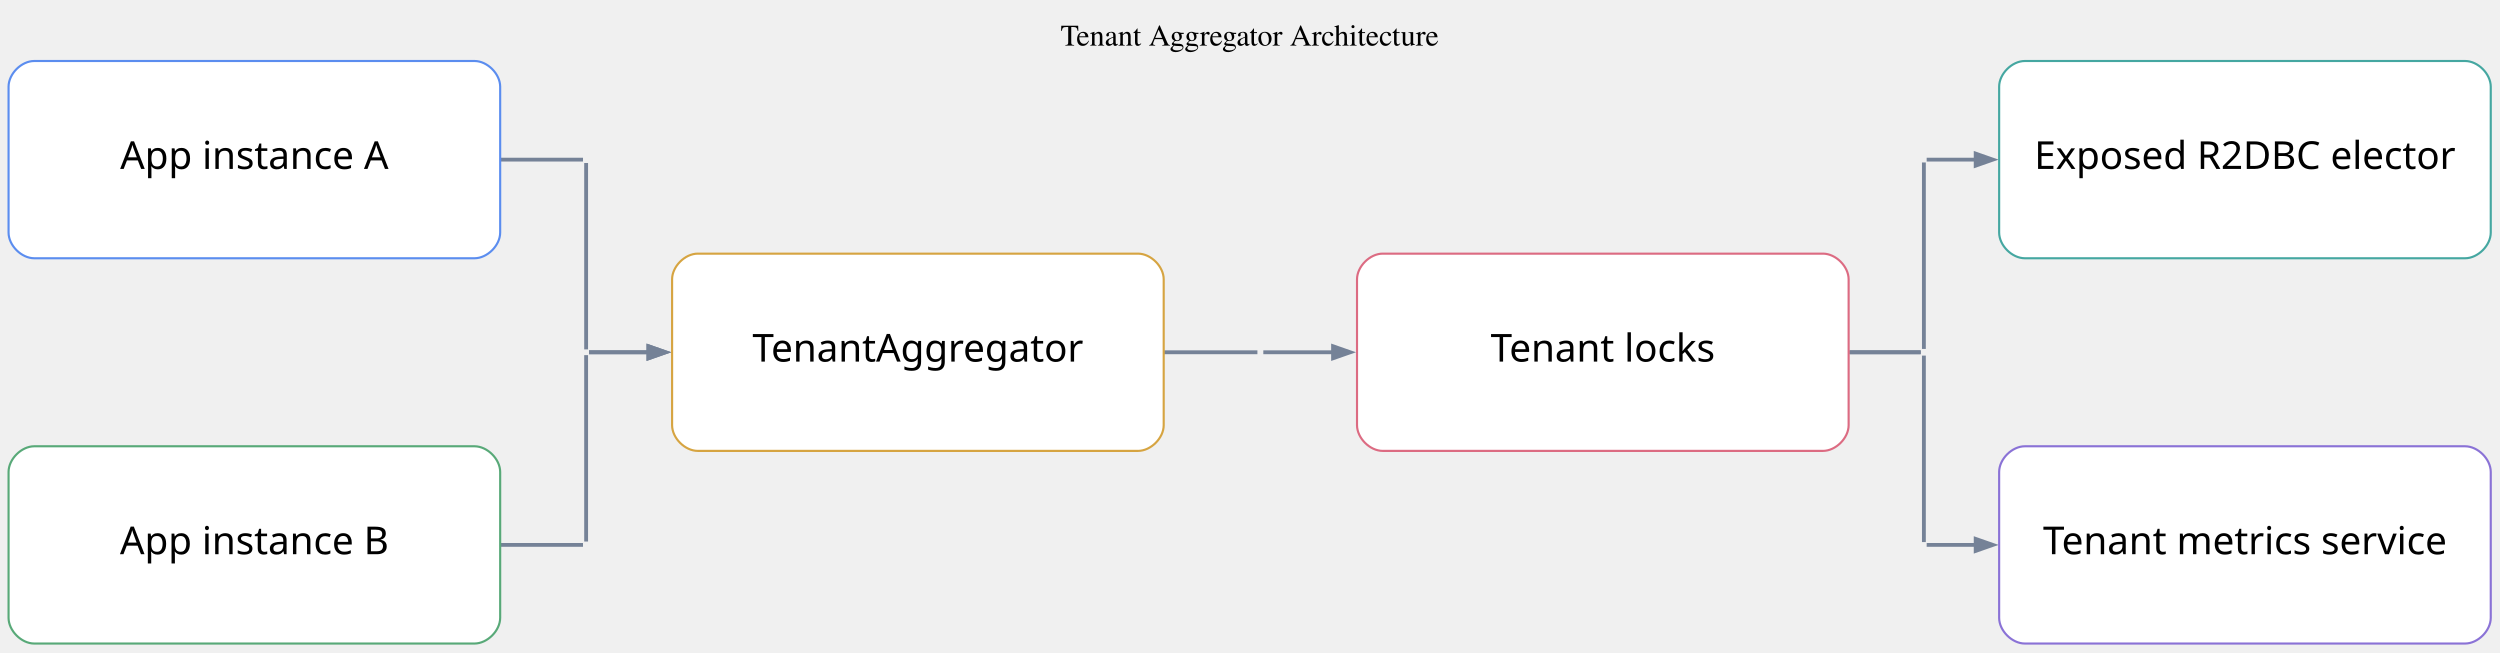
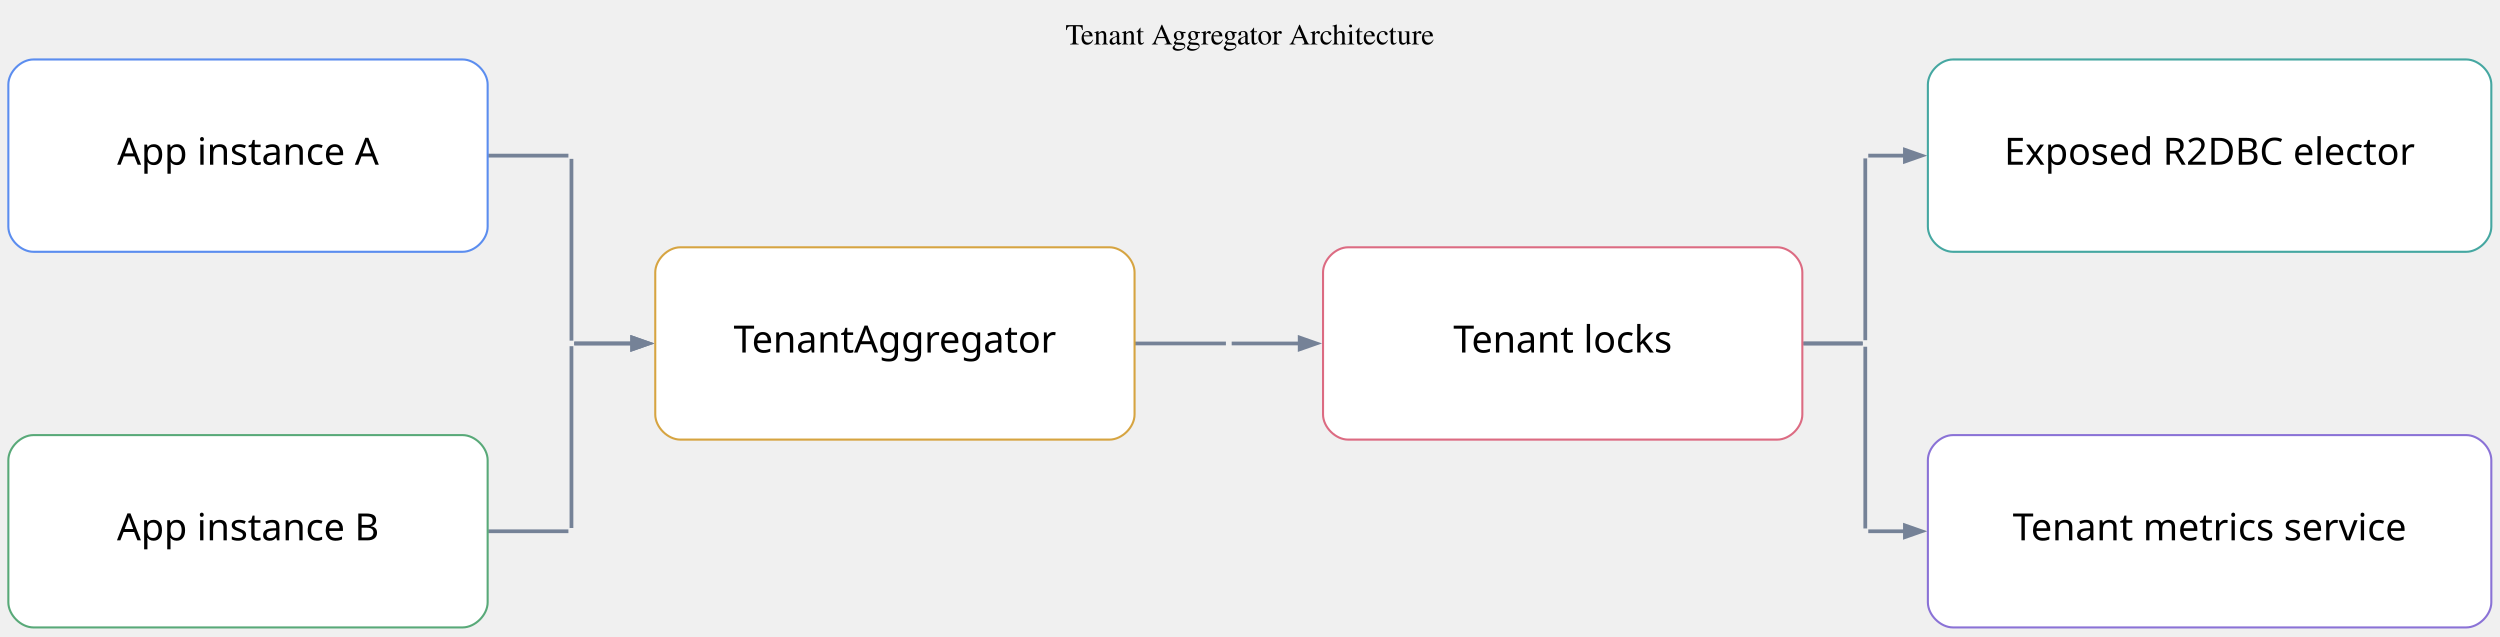
- <svg xmlns="http://www.w3.org/2000/svg" width="1168pt" height="305pt" viewBox="0.00 0.00 1168.00 305.00">
+ <svg xmlns="http://www.w3.org/2000/svg" width="1198pt" height="305pt" viewBox="0.00 0.00 1198.00 305.00">
  <g id="graph0" class="graph" transform="scale(1 1) rotate(0) translate(4 300.66)">
-     <text xml:space="preserve" text-anchor="middle" x="579.84" y="-279.36" font-family="Times,serif" font-size="14.00">Tenant Aggregator Architecture</text>
+     <text xml:space="preserve" text-anchor="middle" x="594.92" y="-279.36" font-family="Times,serif" font-size="14.00">Tenant Aggregator Architecture</text>
    <g id="edge1" class="edge">
      <path fill="none" stroke="#758297" stroke-width="1.8" d="M229.92,-226.08C248.83,-226.08 263.8,-226.08 268.38,-226.08" />
    </g>
    <g id="edge4" class="edge">
      <path fill="none" stroke="#758297" stroke-width="1.8" d="M229.92,-46.08C248.83,-46.08 263.8,-46.08 268.38,-46.08" />
    </g>
    <g id="edge7" class="edge">
      <path fill="none" stroke="#758297" stroke-width="1.8" d="M539.85,-136.08C561.31,-136.08 578.59,-136.08 583.46,-136.08" />
    </g>
    <g id="edge10" class="edge">
-       <path fill="none" stroke="#758297" stroke-width="1.8" d="M860.05,-136.08C876.42,-136.08 889.15,-136.08 893.36,-136.08" />
+       <path fill="none" stroke="#758297" stroke-width="1.8" d="M860.15,-136.08C874.3,-136.08 885.05,-136.08 888.59,-136.08" />
    </g>
    <g id="edge13" class="edge">
-       <path fill="none" stroke="#758297" stroke-width="1.8" d="M860.05,-136.08C876.42,-136.08 889.15,-136.08 893.36,-136.08" />
+       <path fill="none" stroke="#758297" stroke-width="1.8" d="M860.15,-136.08C874.3,-136.08 885.05,-136.08 888.59,-136.08" />
    </g>
    <g id="edge2" class="edge">
      <path fill="none" stroke="#758297" stroke-width="1.8" d="M269.84,-224.52C269.84,-213.5 269.84,-147.64 269.84,-137.41" />
    </g>
    <g id="edge3" class="edge">
      <path fill="none" stroke="#758297" stroke-width="1.8" d="M271.18,-136.08C274.75,-136.08 285.18,-136.08 299.03,-136.08" />
      <polygon fill="#758297" stroke="#758297" stroke-width="1.8" points="298.95,-138.88 306.95,-136.08 298.95,-133.28 298.95,-138.88" />
    </g>
    <g id="edge5" class="edge">
      <path fill="none" stroke="#758297" stroke-width="1.8" d="M269.84,-47.64C269.84,-58.66 269.84,-124.52 269.84,-134.75" />
    </g>
    <g id="edge6" class="edge">
      <path fill="none" stroke="#758297" stroke-width="1.8" d="M271.18,-136.08C274.75,-136.08 285.18,-136.08 299.03,-136.08" />
      <polygon fill="#758297" stroke="#758297" stroke-width="1.8" points="298.95,-138.88 306.95,-136.08 298.95,-133.28 298.95,-138.88" />
    </g>
    <g id="edge8" class="edge">
      <path fill="none" stroke="#758297" stroke-width="1.8" d="M584.84,-136.08C584.84,-136.08 584.84,-136.08 584.84,-136.08" />
    </g>
    <g id="edge9" class="edge">
      <path fill="none" stroke="#758297" stroke-width="1.8" d="M586.22,-136.08C590.24,-136.08 602.69,-136.08 618.96,-136.08" />
      <polygon fill="#758297" stroke="#758297" stroke-width="1.8" points="618.81,-138.88 626.81,-136.08 618.81,-133.28 618.81,-138.88" />
    </g>
    <g id="edge11" class="edge">
-       <path fill="none" stroke="#758297" stroke-width="1.8" d="M894.84,-137.64C894.84,-148.66 894.84,-214.52 894.84,-224.75" />
+       <path fill="none" stroke="#758297" stroke-width="1.8" d="M889.84,-137.64C889.84,-148.66 889.84,-214.52 889.84,-224.75" />
    </g>
    <g id="edge12" class="edge">
-       <path fill="none" stroke="#758297" stroke-width="1.8" d="M896.14,-226.08C899.24,-226.08 907.68,-226.08 919.06,-226.08" />
-       <polygon fill="#758297" stroke="#758297" stroke-width="1.8" points="919.04,-228.88 927.04,-226.08 919.04,-223.28 919.04,-228.88" />
+       <path fill="none" stroke="#758297" stroke-width="1.8" d="M891.27,-226.08C893.94,-226.08 900.24,-226.08 908.88,-226.08" />
+       <polygon fill="#758297" stroke="#758297" stroke-width="1.8" points="908.84,-228.88 916.84,-226.08 908.84,-223.28 908.84,-228.88" />
    </g>
    <g id="edge14" class="edge">
-       <path fill="none" stroke="#758297" stroke-width="1.8" d="M894.84,-134.52C894.84,-123.5 894.84,-57.64 894.84,-47.41" />
+       <path fill="none" stroke="#758297" stroke-width="1.8" d="M889.84,-134.52C889.84,-123.5 889.84,-57.64 889.84,-47.41" />
    </g>
    <g id="edge15" class="edge">
-       <path fill="none" stroke="#758297" stroke-width="1.8" d="M896.14,-46.08C899.24,-46.08 907.68,-46.08 919.06,-46.08" />
-       <polygon fill="#758297" stroke="#758297" stroke-width="1.8" points="919.04,-48.88 927.04,-46.08 919.04,-43.28 919.04,-48.88" />
+       <path fill="none" stroke="#758297" stroke-width="1.8" d="M891.27,-46.08C893.94,-46.08 900.24,-46.08 908.88,-46.08" />
+       <polygon fill="#758297" stroke="#758297" stroke-width="1.8" points="908.84,-48.88 916.84,-46.08 908.84,-43.28 908.84,-48.88" />
    </g>
    <g id="node1" class="node">
      <path fill="#ffffff" stroke="#5b8def" d="M217.68,-272.16C217.68,-272.16 12,-272.16 12,-272.16 6,-272.16 0,-266.16 0,-260.16 0,-260.16 0,-192 0,-192 0,-186 6,-180 12,-180 12,-180 217.68,-180 217.68,-180 223.68,-180 229.68,-186 229.68,-192 229.68,-192 229.68,-260.16 229.68,-260.16 229.68,-266.16 223.68,-272.16 217.68,-272.16" />
      <text xml:space="preserve" text-anchor="middle" x="114.84" y="-221.73" font-family="Architects Daughter" font-size="18.00">App instance A</text>
    </g>
    <g id="node2" class="node">
      <path fill="#ffffff" stroke="#58a978" d="M217.68,-92.16C217.68,-92.16 12,-92.16 12,-92.16 6,-92.16 0,-86.16 0,-80.16 0,-80.16 0,-12 0,-12 0,-6 6,0 12,0 12,0 217.68,0 217.68,0 223.68,0 229.68,-6 229.68,-12 229.68,-12 229.68,-80.16 229.68,-80.16 229.68,-86.16 223.68,-92.16 217.68,-92.16" />
      <text xml:space="preserve" text-anchor="middle" x="114.84" y="-41.73" font-family="Architects Daughter" font-size="18.00">App instance B</text>
    </g>
    <g id="node3" class="node">
      <path fill="#ffffff" stroke="#d6a441" d="M527.68,-182.16C527.68,-182.16 322,-182.16 322,-182.16 316,-182.16 310,-176.16 310,-170.16 310,-170.16 310,-102 310,-102 310,-96 316,-90 322,-90 322,-90 527.68,-90 527.68,-90 533.68,-90 539.68,-96 539.68,-102 539.68,-102 539.68,-170.16 539.68,-170.16 539.68,-176.16 533.68,-182.16 527.68,-182.16" />
      <text xml:space="preserve" text-anchor="middle" x="424.84" y="-131.73" font-family="Architects Daughter" font-size="18.00">TenantAggregator</text>
    </g>
    <g id="node4" class="node">
      <path fill="#ffffff" stroke="#dc6b82" d="M847.68,-182.16C847.68,-182.16 642,-182.16 642,-182.16 636,-182.16 630,-176.16 630,-170.16 630,-170.16 630,-102 630,-102 630,-96 636,-90 642,-90 642,-90 847.68,-90 847.68,-90 853.68,-90 859.68,-96 859.68,-102 859.68,-102 859.68,-170.16 859.68,-170.16 859.68,-176.16 853.68,-182.16 847.68,-182.16" />
      <text xml:space="preserve" text-anchor="middle" x="744.84" y="-131.73" font-family="Architects Daughter" font-size="18.00">Tenant locks</text>
    </g>
    <g id="node5" class="node">
-       <path fill="#ffffff" stroke="#45a7a1" d="M1147.68,-272.16C1147.68,-272.16 942,-272.16 942,-272.16 936,-272.16 930,-266.16 930,-260.16 930,-260.16 930,-192 930,-192 930,-186 936,-180 942,-180 942,-180 1147.68,-180 1147.68,-180 1153.68,-180 1159.68,-186 1159.68,-192 1159.68,-192 1159.68,-260.16 1159.68,-260.16 1159.68,-266.16 1153.68,-272.16 1147.68,-272.16" />
-       <text xml:space="preserve" text-anchor="middle" x="1044.84" y="-221.73" font-family="Architects Daughter" font-size="18.00">Exposed R2DBC elector</text>
+       <path fill="#ffffff" stroke="#45a7a1" d="M1177.84,-272.16C1177.84,-272.16 931.84,-272.16 931.84,-272.16 925.84,-272.16 919.84,-266.16 919.84,-260.16 919.84,-260.16 919.84,-192 919.84,-192 919.84,-186 925.84,-180 931.84,-180 931.84,-180 1177.84,-180 1177.84,-180 1183.84,-180 1189.84,-186 1189.84,-192 1189.84,-192 1189.84,-260.16 1189.84,-260.16 1189.84,-266.16 1183.84,-272.16 1177.84,-272.16" />
+       <text xml:space="preserve" text-anchor="middle" x="1054.84" y="-221.73" font-family="Architects Daughter" font-size="18.00">Exposed R2DBC elector</text>
    </g>
    <g id="node6" class="node">
-       <path fill="#ffffff" stroke="#8a72d6" d="M1147.68,-92.16C1147.68,-92.16 942,-92.16 942,-92.16 936,-92.16 930,-86.16 930,-80.16 930,-80.16 930,-12 930,-12 930,-6 936,0 942,0 942,0 1147.68,0 1147.68,0 1153.68,0 1159.68,-6 1159.68,-12 1159.68,-12 1159.68,-80.16 1159.68,-80.16 1159.68,-86.16 1153.68,-92.16 1147.68,-92.16" />
-       <text xml:space="preserve" text-anchor="middle" x="1044.84" y="-41.73" font-family="Architects Daughter" font-size="18.00">Tenant metrics service</text>
+       <path fill="#ffffff" stroke="#8a72d6" d="M1177.84,-92.16C1177.84,-92.16 931.84,-92.16 931.84,-92.16 925.84,-92.16 919.84,-86.16 919.84,-80.16 919.84,-80.16 919.84,-12 919.84,-12 919.84,-6 925.84,0 931.84,0 931.84,0 1177.84,0 1177.84,0 1183.84,0 1189.84,-6 1189.84,-12 1189.84,-12 1189.84,-80.16 1189.84,-80.16 1189.84,-86.16 1183.84,-92.16 1177.84,-92.16" />
+       <text xml:space="preserve" text-anchor="middle" x="1054.84" y="-41.73" font-family="Architects Daughter" font-size="18.00">Tenant metrics service</text>
    </g>
  </g>
</svg>
